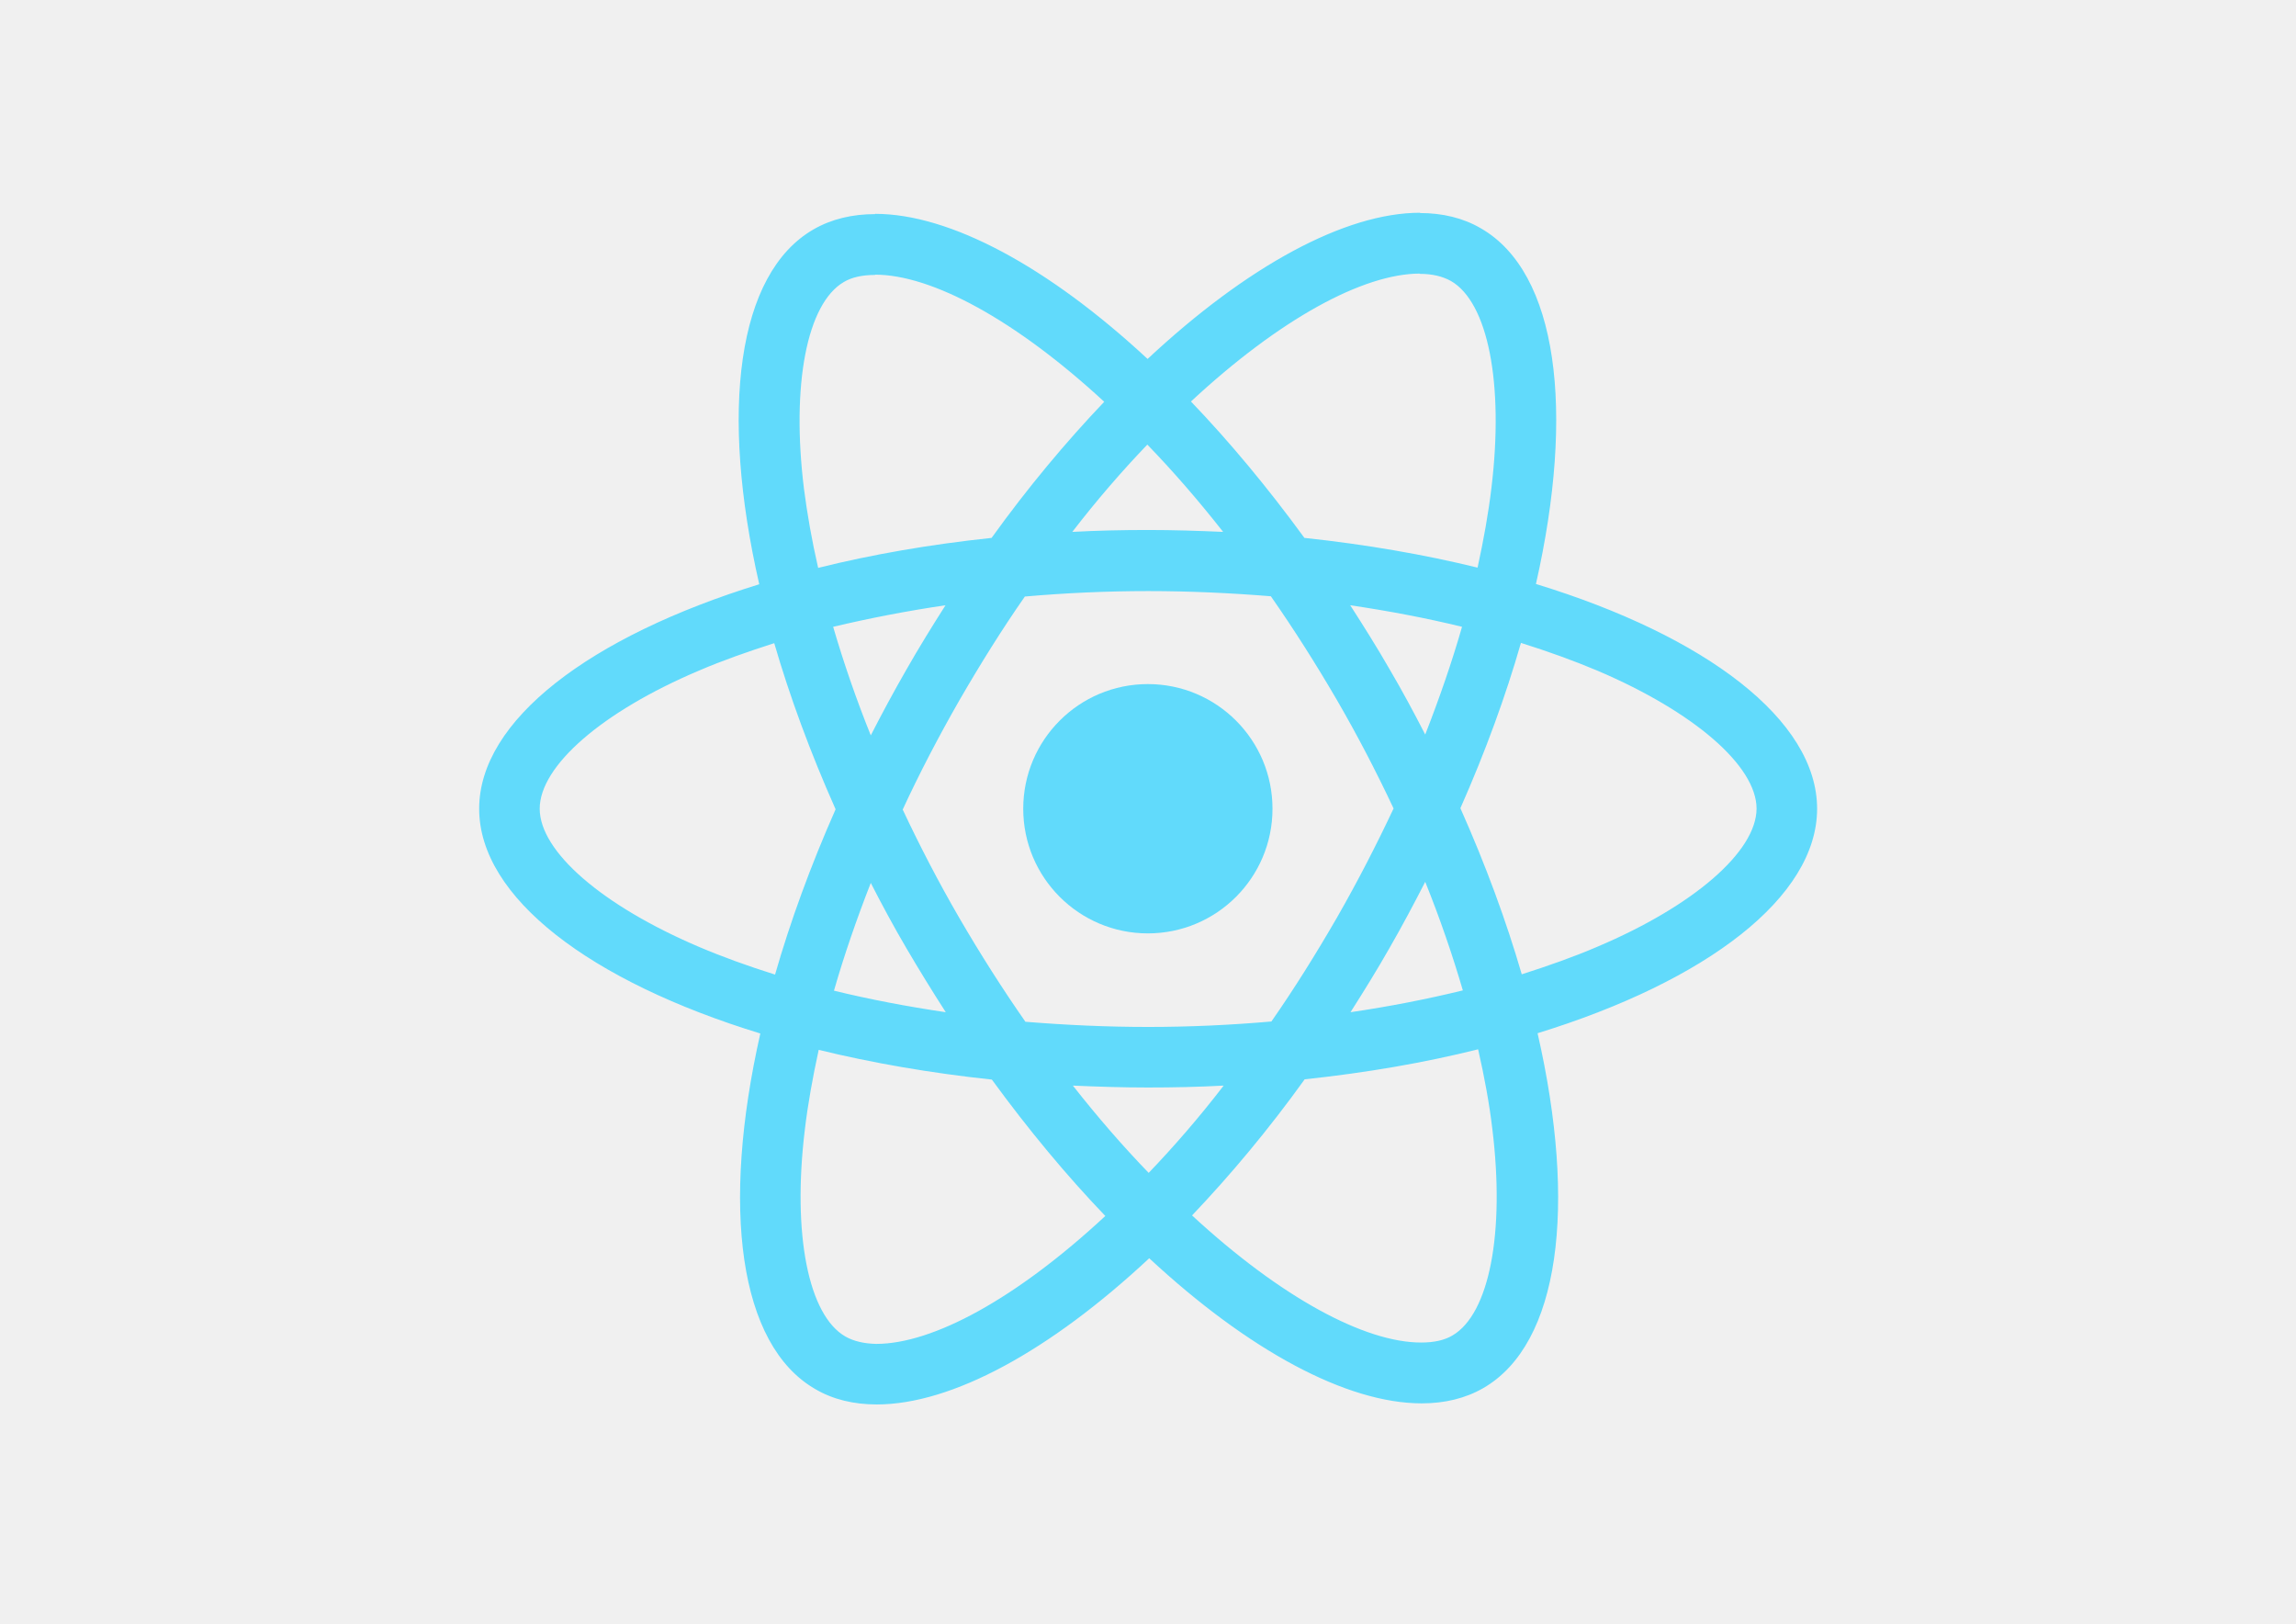
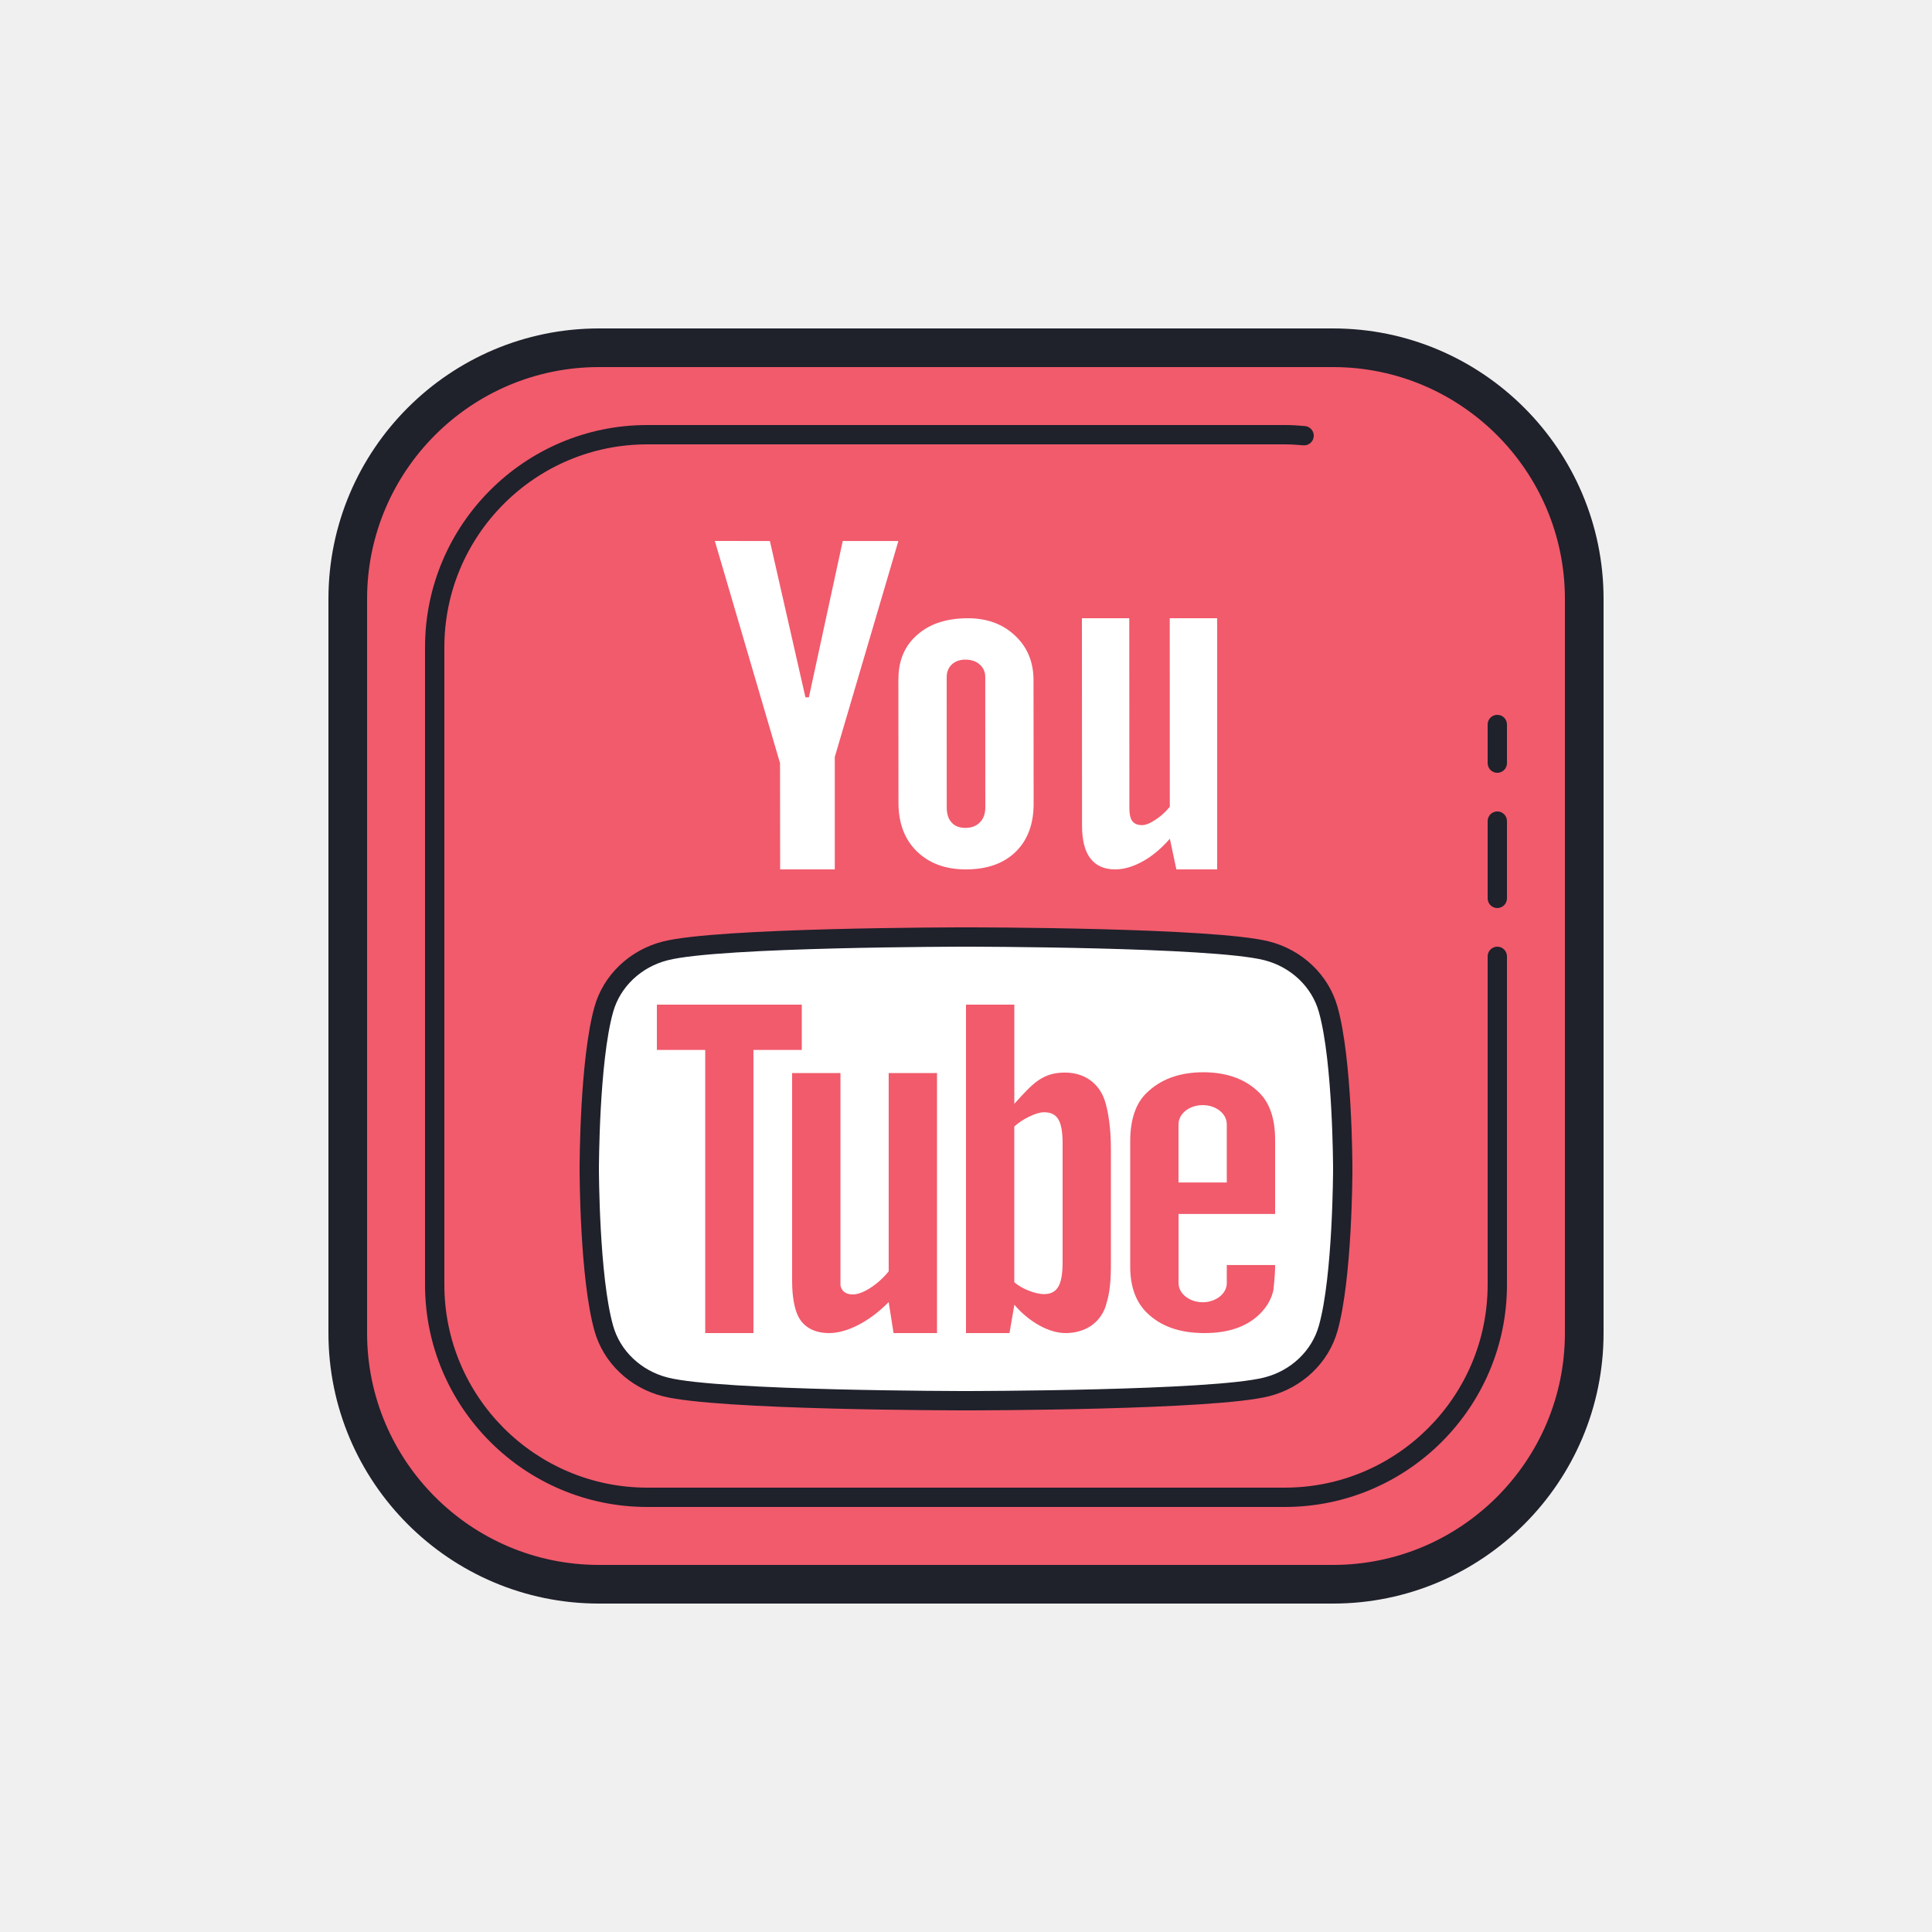
- <svg xmlns="http://www.w3.org/2000/svg" viewBox="0 0 841.9 595.3">
-   <g fill="#61DAFB">
-     <path d="M666.3 296.5c0-32.5-40.7-63.3-103.1-82.4 14.4-63.6 8-114.2-20.2-130.4-6.5-3.8-14.1-5.6-22.4-5.6v22.3c4.6 0 8.3.9 11.4 2.6 13.6 7.8 19.5 37.5 14.9 75.7-1.1 9.4-2.9 19.3-5.1 29.4-19.6-4.8-41-8.5-63.5-10.9-13.5-18.5-27.5-35.3-41.6-50 32.6-30.3 63.2-46.9 84-46.9V78c-27.5 0-63.5 19.6-99.9 53.6-36.4-33.8-72.4-53.2-99.9-53.2v22.3c20.7 0 51.4 16.5 84 46.6-14 14.7-28 31.4-41.3 49.9-22.6 2.4-44 6.1-63.6 11-2.3-10-4-19.7-5.2-29-4.7-38.2 1.1-67.9 14.6-75.8 3-1.8 6.9-2.6 11.5-2.6V78.5c-8.4 0-16 1.8-22.6 5.6-28.1 16.2-34.4 66.7-19.9 130.1-62.2 19.2-102.7 49.9-102.7 82.3 0 32.5 40.7 63.3 103.1 82.4-14.4 63.6-8 114.2 20.2 130.4 6.5 3.8 14.1 5.6 22.5 5.6 27.5 0 63.5-19.6 99.9-53.6 36.4 33.8 72.4 53.2 99.9 53.2 8.4 0 16-1.8 22.6-5.6 28.1-16.2 34.4-66.7 19.9-130.1 62-19.1 102.5-49.9 102.5-82.3zm-130.2-66.7c-3.7 12.9-8.3 26.2-13.5 39.5-4.1-8-8.4-16-13.1-24-4.6-8-9.5-15.8-14.4-23.4 14.2 2.1 27.9 4.7 41 7.9zm-45.8 106.5c-7.8 13.5-15.8 26.3-24.1 38.2-14.9 1.3-30 2-45.2 2-15.1 0-30.2-.7-45-1.9-8.3-11.9-16.4-24.6-24.2-38-7.6-13.1-14.5-26.4-20.8-39.8 6.2-13.4 13.2-26.8 20.7-39.9 7.8-13.5 15.8-26.3 24.1-38.2 14.9-1.3 30-2 45.2-2 15.1 0 30.2.7 45 1.9 8.3 11.9 16.4 24.6 24.2 38 7.6 13.1 14.5 26.4 20.8 39.8-6.3 13.4-13.2 26.8-20.7 39.9zm32.3-13c5.4 13.4 10 26.8 13.8 39.8-13.1 3.2-26.9 5.9-41.2 8 4.9-7.7 9.8-15.6 14.4-23.7 4.6-8 8.9-16.1 13-24.1zM421.2 430c-9.3-9.6-18.6-20.3-27.8-32 9 .4 18.2.7 27.5.7 9.4 0 18.7-.2 27.8-.7-9 11.7-18.3 22.4-27.5 32zm-74.4-58.9c-14.2-2.1-27.9-4.7-41-7.9 3.7-12.9 8.3-26.2 13.5-39.5 4.1 8 8.4 16 13.1 24 4.7 8 9.5 15.8 14.4 23.4zM420.7 163c9.3 9.6 18.6 20.3 27.8 32-9-.4-18.2-.7-27.5-.7-9.4 0-18.7.2-27.8.7 9-11.7 18.3-22.4 27.5-32zm-74 58.9c-4.9 7.7-9.8 15.6-14.4 23.7-4.6 8-8.9 16-13 24-5.4-13.4-10-26.8-13.8-39.8 13.1-3.1 26.9-5.8 41.2-7.9zm-90.5 125.2c-35.4-15.1-58.3-34.9-58.3-50.6 0-15.7 22.9-35.6 58.3-50.6 8.6-3.7 18-7 27.7-10.1 5.7 19.6 13.2 40 22.5 60.9-9.2 20.8-16.6 41.1-22.2 60.6-9.9-3.1-19.3-6.5-28-10.2zM310 490c-13.6-7.8-19.5-37.5-14.9-75.7 1.1-9.4 2.9-19.3 5.1-29.4 19.6 4.8 41 8.5 63.5 10.9 13.5 18.5 27.5 35.3 41.6 50-32.6 30.3-63.2 46.9-84 46.9-4.5-.1-8.3-1-11.3-2.7zm237.2-76.2c4.7 38.2-1.1 67.9-14.6 75.8-3 1.8-6.9 2.6-11.5 2.6-20.7 0-51.4-16.5-84-46.6 14-14.7 28-31.4 41.3-49.9 22.6-2.4 44-6.1 63.6-11 2.3 10.1 4.1 19.8 5.2 29.1zm38.5-66.7c-8.6 3.7-18 7-27.7 10.1-5.7-19.6-13.2-40-22.5-60.9 9.2-20.8 16.6-41.1 22.2-60.6 9.9 3.1 19.3 6.5 28.1 10.2 35.4 15.1 58.3 34.9 58.3 50.6-.1 15.7-23 35.6-58.4 50.6zM320.8 78.4z" />
-     <circle cx="420.9" cy="296.5" r="45.7" />
-     <path d="M520.5 78.1z" />
-   </g>
+ <svg xmlns="http://www.w3.org/2000/svg" viewBox="0 0 100 100" width="200px" height="200px">
+   <path fill="#f15b6c" d="M69,82H31c-7.18,0-13-5.82-13-13V31c0-7.18,5.82-13,13-13h38c7.18,0,13,5.82,13,13v38 C82,76.18,76.18,82,69,82z" />
+   <path fill="#1f212b" d="M69,83H31c-7.72,0-14-6.28-14-14V31c0-7.72,6.28-14,14-14h38c7.72,0,14,6.28,14,14v38 C83,76.72,76.72,83,69,83z M31,19c-6.617,0-12,5.383-12,12v38c0,6.617,5.383,12,12,12h38c6.617,0,12-5.383,12-12V31 c0-6.617-5.383-12-12-12H31z" />
+   <path fill="#1f212b" d="M66.5,78h-33C27.159,78,22,72.841,22,66.5v-33C22,27.159,27.159,22,33.5,22h33 c0.353,0,0.7,0.021,1.045,0.053c0.275,0.025,0.478,0.268,0.453,0.543c-0.025,0.275-0.27,0.479-0.543,0.453 C67.14,23.021,66.823,23,66.5,23h-33C27.71,23,23,27.71,23,33.5v33C23,72.29,27.71,77,33.5,77h33C72.29,77,77,72.29,77,66.5v-17 c0-0.276,0.224-0.5,0.5-0.5s0.5,0.224,0.5,0.5v17C78,72.841,72.841,78,66.5,78z" />
+   <path fill="#1f212b" d="M77.5,40c-0.276,0-0.5-0.224-0.5-0.5v-2c0-0.276,0.224-0.5,0.5-0.5s0.5,0.224,0.5,0.5v2 C78,39.776,77.776,40,77.5,40z" />
+   <path fill="#1f212b" d="M77.5,47c-0.276,0-0.5-0.224-0.5-0.5v-4c0-0.276,0.224-0.5,0.5-0.5s0.5,0.224,0.5,0.5v4 C78,46.776,77.776,47,77.5,47z" />
+   <path fill="#fff" d="M68.747,52.247c-0.413-1.474-1.632-2.637-3.182-3.032C62.759,48.5,50,48.5,50,48.5 s-12.759,0-15.565,0.718c-1.547,0.393-2.769,1.556-3.182,3.029C30.5,54.922,30.5,60.5,30.5,60.5s0,5.578,0.753,8.253 c0.413,1.474,1.632,2.637,3.182,3.032C37.241,72.5,50,72.5,50,72.5s12.759,0,15.565-0.718c1.547-0.393,2.769-1.556,3.182-3.029 C69.5,66.078,69.5,60.5,69.5,60.5S69.5,54.922,68.747,52.247z" />
+   <path fill="#1f212b" d="M50,73c-0.523,0-12.854-0.008-15.689-0.73c-1.722-0.439-3.078-1.735-3.54-3.382 C30.009,66.179,30,60.73,30,60.5s0.009-5.679,0.771-8.389c0.462-1.646,1.818-2.941,3.54-3.378C37.146,48.009,49.477,48,50,48 s12.854,0.008,15.689,0.73c1.722,0.439,3.078,1.734,3.54,3.381l0,0C69.991,54.821,70,60.27,70,60.5s-0.009,5.679-0.771,8.389 c-0.462,1.646-1.818,2.941-3.54,3.378C62.854,72.991,50.523,73,50,73z M50,49c-0.127,0-12.728,0.008-15.441,0.702 c-1.377,0.35-2.459,1.376-2.824,2.68C31.009,54.96,31,60.445,31,60.5s0.009,5.54,0.734,8.117c0.365,1.305,1.447,2.332,2.824,2.684 C37.272,71.992,49.873,72,50,72s12.728-0.008,15.441-0.702c1.377-0.35,2.459-1.376,2.824-2.68C68.991,66.04,69,60.555,69,60.5 s-0.009-5.54-0.734-8.117v-0.001c-0.365-1.304-1.447-2.331-2.824-2.683C62.728,49.008,50.127,49,50,49z" />
+   <path fill="#f15b6c" d="M38.998,69h-2.496V54.344H34V52h7.5v2.344h-2.502V69z" />
+   <path fill="#f15b6c" d="M48.5,69h-2.25l-0.252-1.605C45.014,68.402,43.839,69,42.925,69c-0.8,0-1.362-0.326-1.638-0.924 C41.123,67.7,41,67.141,41,66.297V55.542h2.502v10.99C43.563,66.869,43.827,67,44.149,67c0.501,0,1.301-0.515,1.849-1.195V55.542 H48.5V69z" />
+   <path fill="#f15b6c" d="M66,62.836V59c0-1.105-0.287-1.904-0.8-2.42c-0.686-0.705-1.676-1.08-2.912-1.08 c-1.263,0-2.238,0.375-2.95,1.08c-0.539,0.516-0.838,1.363-0.838,2.465v6.528c0,1.091,0.337,1.865,0.861,2.373 C60.076,68.648,61.049,69,62.35,69c1.289,0,2.3-0.364,2.977-1.116c0.299-0.328,0.498-0.705,0.586-1.116 C65.924,66.583,66,66.077,66,65.478h-2.502v0.941c0,0.538-0.563,0.985-1.248,0.985s-1.248-0.447-1.248-0.985v-3.583H66z M61.002,58.189c0-0.552,0.563-0.988,1.248-0.988s1.248,0.436,1.248,0.988v3.017h-2.499v-3.017H61.002z" />
+   <path fill="#f15b6c" d="M57.178,56.947c-0.314-0.916-1.076-1.419-2.025-1.431c-1.213-0.011-1.715,0.587-2.652,1.616V52H50v17 h2.251l0.252-1.464C53.288,68.449,54.314,69,55.152,69c0.95,0,1.761-0.468,2.075-1.383c0.149-0.493,0.261-0.949,0.273-1.984v-6.154 C57.503,58.32,57.342,57.44,57.178,56.947z M55,65.331c0,1.231-0.299,1.652-0.973,1.652c-0.387,0-1.125-0.246-1.527-0.62v-8.057 c0.402-0.374,1.137-0.736,1.527-0.736c0.674,0,0.973,0.385,0.973,1.616V65.331z" />
+   <path fill="#fff" d="M37,28l2.849,0.003l1.84,8.09h0.179l1.752-8.09h2.88l-3.292,11.178V45H40.38l-0.006-5.503L37,28z" />
+   <path fill="#fff" d="M46.503,35.144c0-0.957,0.324-1.722,0.975-2.287c0.645-0.57,1.516-0.854,2.612-0.857 c0.998,0,1.814,0.298,2.45,0.899c0.636,0.595,0.955,1.366,0.955,2.31l0.006,6.389c0,1.057-0.31,1.889-0.934,2.496 C51.944,44.697,51.088,45,49.988,45c-1.056,0-1.895-0.314-2.534-0.935c-0.633-0.621-0.949-1.458-0.949-2.507L46.5,35.141 L46.503,35.144z M49.003,41.789c0,0.337,0.081,0.604,0.255,0.787c0.165,0.184,0.401,0.275,0.711,0.275 c0.317,0,0.566-0.095,0.751-0.287c0.185-0.184,0.28-0.448,0.28-0.779l-0.003-6.739c0-0.27-0.098-0.487-0.289-0.654 c-0.188-0.167-0.437-0.25-0.745-0.25c-0.286,0-0.518,0.086-0.697,0.25C49.09,34.56,49,34.78,49,35.047L49.003,41.789z" />
+   <path fill="#fff" d="M63,32v13h-2.112l-0.336-1.588c-0.451,0.516-0.92,0.908-1.412,1.176 C58.654,44.856,58.179,45,57.722,45c-0.57,0-0.995-0.192-1.285-0.57c-0.286-0.372-0.431-0.939-0.431-1.696L56,32h2.451l0.006,9.857 c0,0.296,0.052,0.513,0.156,0.649c0.098,0.13,0.272,0.203,0.495,0.203c0.185,0,0.414-0.09,0.683-0.268 c0.278-0.178,0.53-0.406,0.758-0.68L60.546,32H63z" />
</svg>
